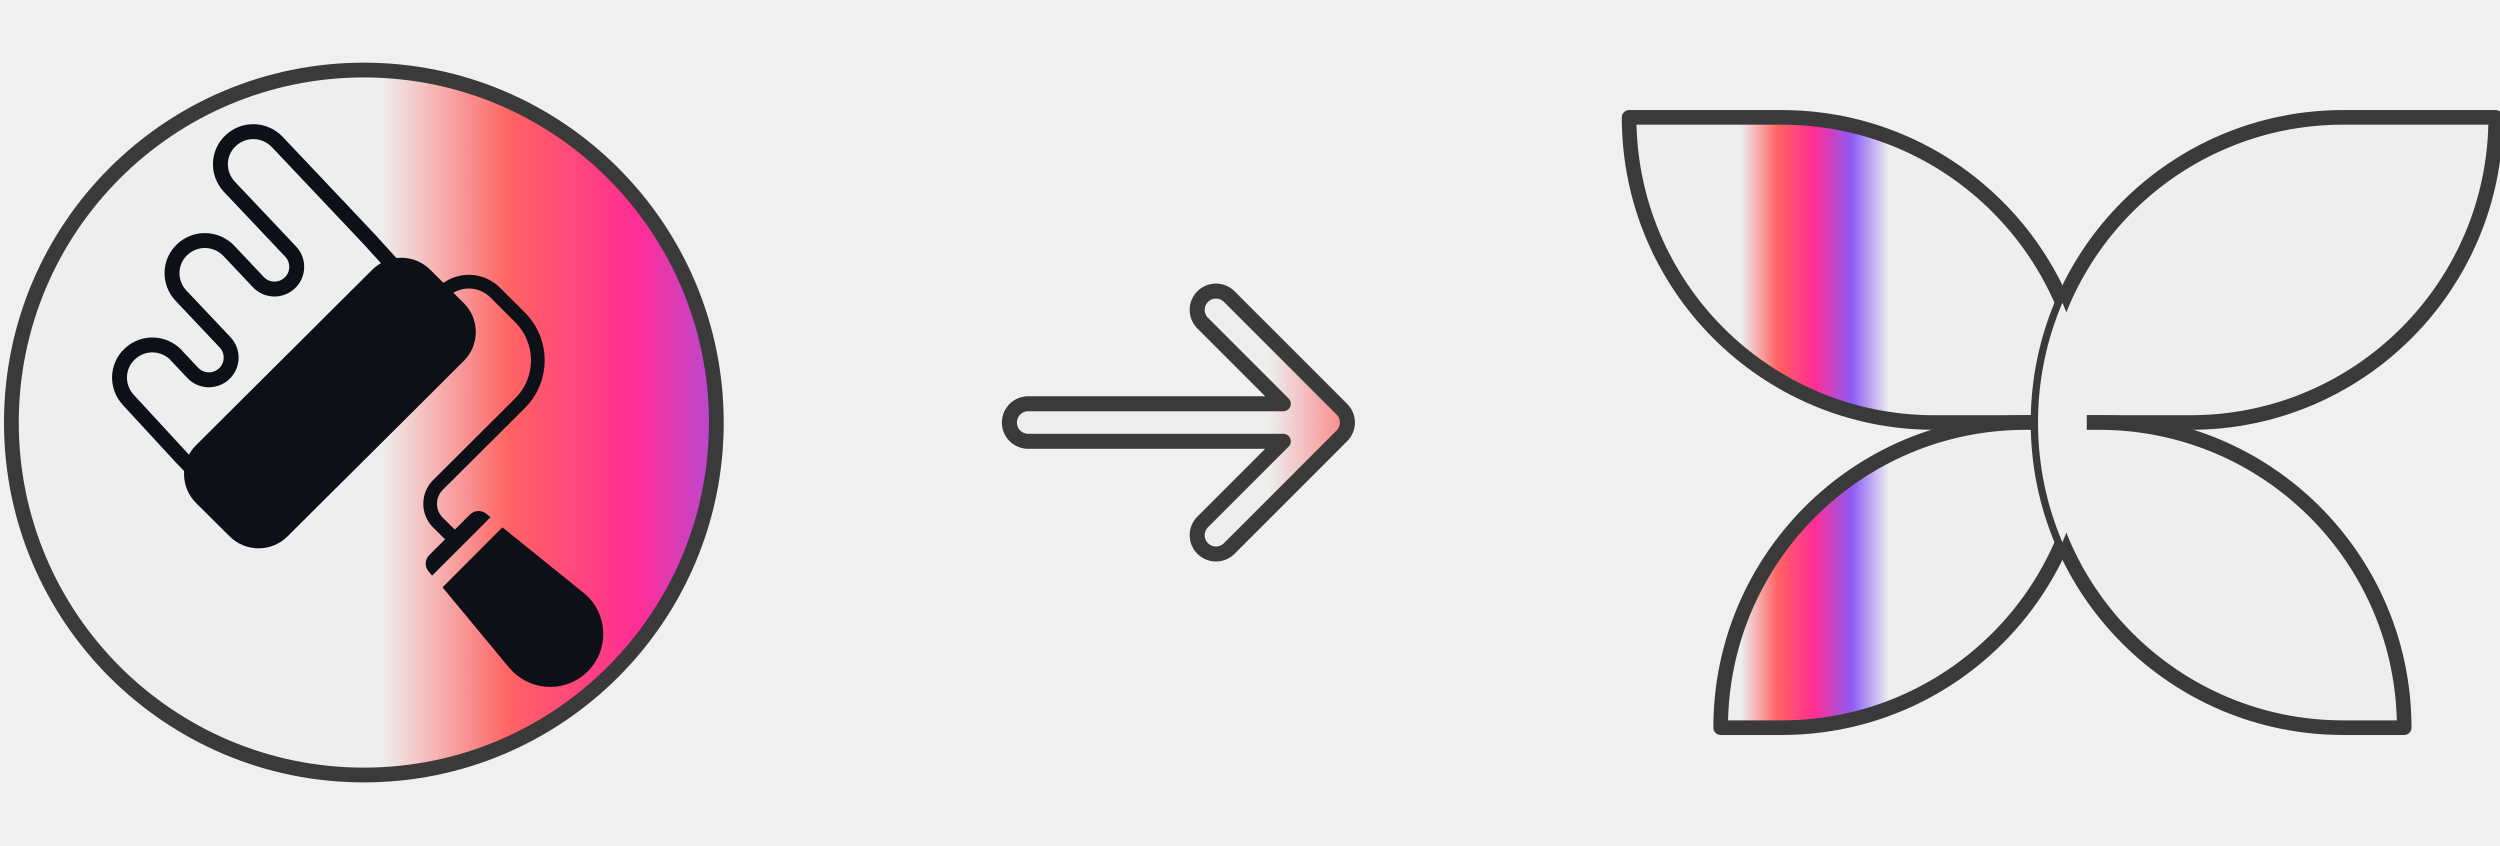
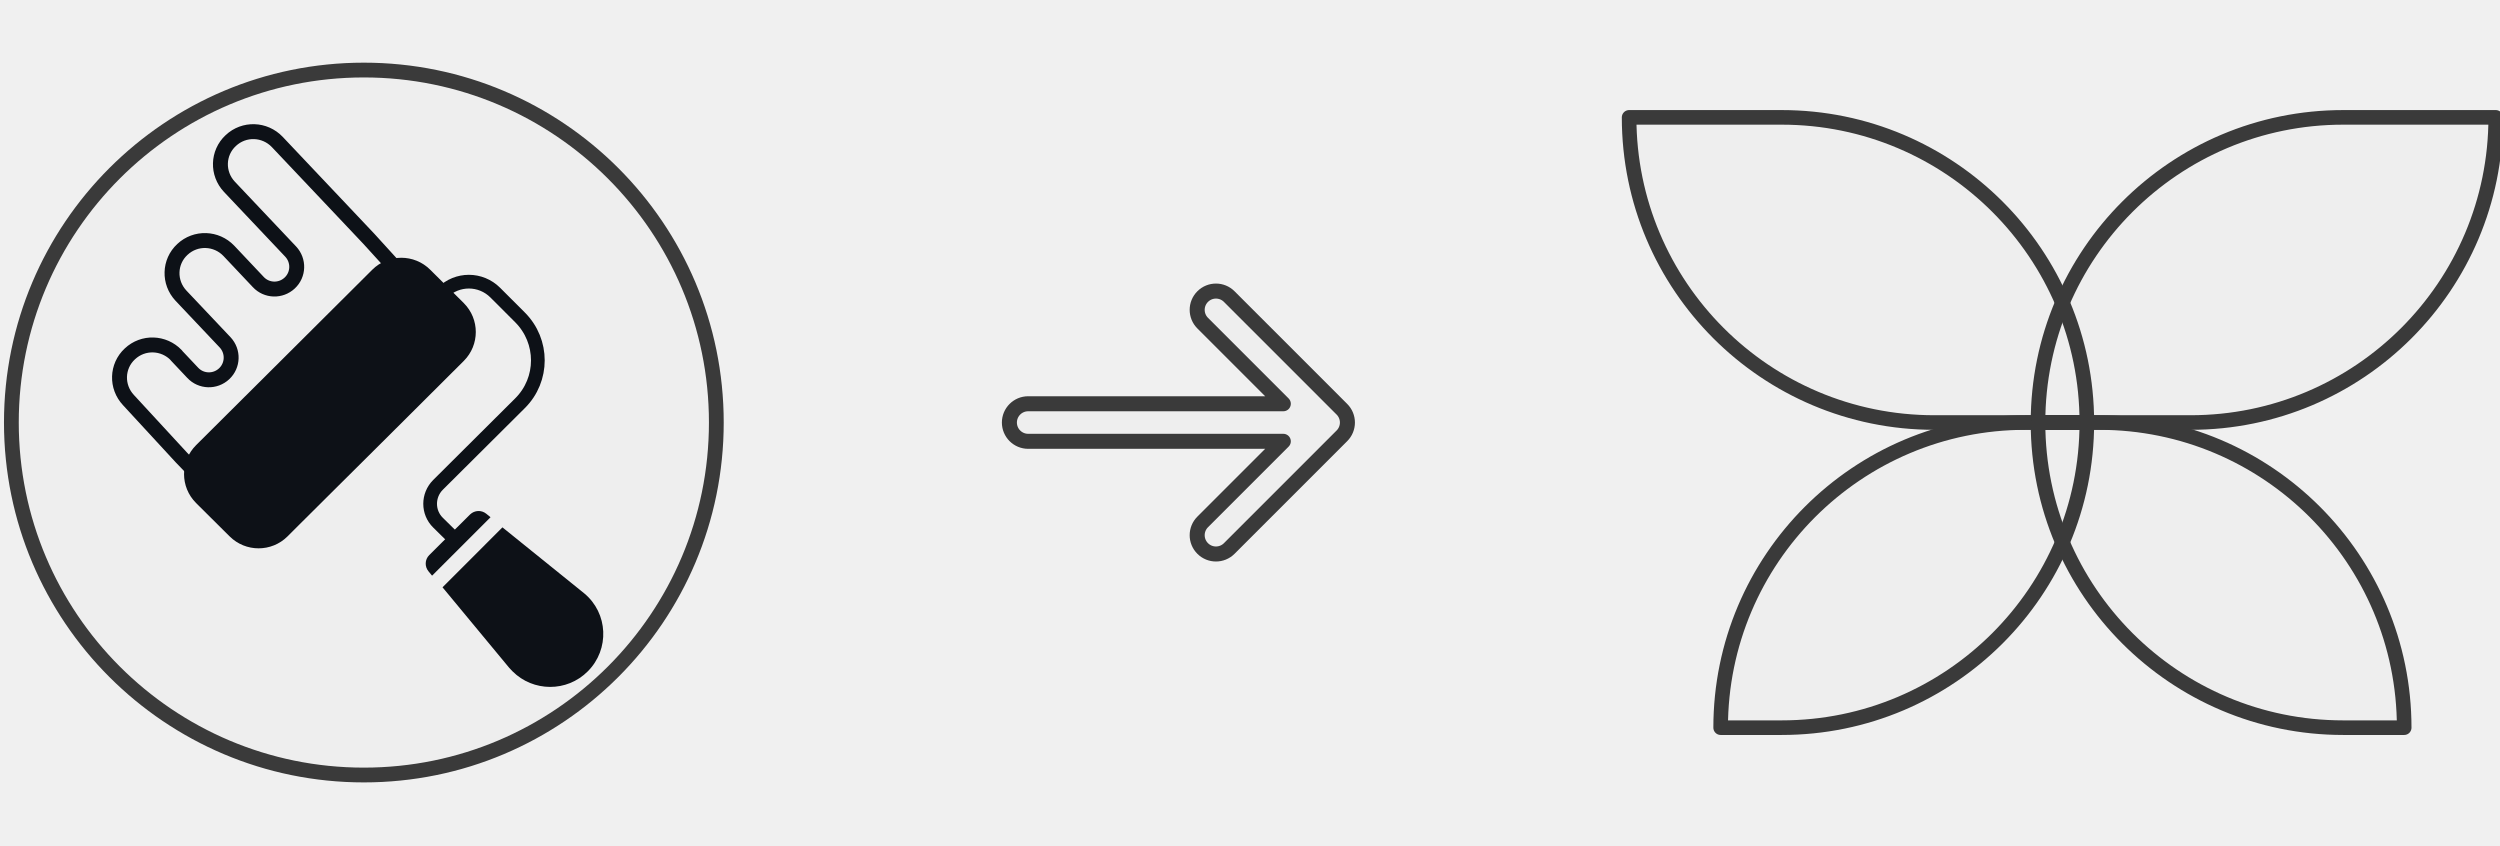
<svg xmlns="http://www.w3.org/2000/svg" width="213" height="72" viewBox="0 0 213 72" fill="none" role="img" aria-label="Renovate to Changesets">
  <defs>
-     <linearGradient id="logo-flow" gradientUnits="userSpaceOnUse" x1="-280" y1="36" x2="280" y2="36">
+     <linearGradient id="logo-flow" gradientUnits="userSpaceOnUse" x1="-26" y1="36" x2="574" y2="36">
      <stop offset="0" stop-color="#eeeeee" />
-       <stop offset="0.03" stop-color="#eeeeee" />
-       <stop offset="0.04" stop-color="#FF6363" />
-       <stop offset="0.05" stop-color="#FF2D95" />
-       <stop offset="0.06" stop-color="#8B5CF6" />
-       <stop offset="0.07" stop-color="#eeeeee" />
-       <stop offset="0.5" stop-color="#eeeeee" />
-       <stop offset="0.53" stop-color="#eeeeee" />
-       <stop offset="0.54" stop-color="#FF6363" />
-       <stop offset="0.55" stop-color="#FF2D95" />
-       <stop offset="0.56" stop-color="#8B5CF6" />
-       <stop offset="0.57" stop-color="#eeeeee" />
+       <stop offset="0.018" stop-color="#eeeeee" />
+       <stop offset="0.022" stop-color="#FF6363" />
+       <stop offset="0.026" stop-color="#FF2D95" />
+       <stop offset="0.030" stop-color="#8B5CF6" />
+       <stop offset="0.034" stop-color="#eeeeee" />
      <stop offset="1" stop-color="#eeeeee" />
-       <animate attributeName="x1" values="-280;0" dur="4s" repeatCount="indefinite" />
-       <animate attributeName="x2" values="280;560" dur="4s" repeatCount="indefinite" />
+       <animate attributeName="x1" values="-26;214" dur="4s" repeatCount="indefinite" />
+       <animate attributeName="x2" values="574;814" dur="4s" repeatCount="indefinite" />
    </linearGradient>
+     <mask id="logo-marks" maskUnits="userSpaceOnUse" x="0" y="0" width="213" height="72">
+       <g fill="#ffffff" stroke="none">
+         <circle transform="translate(0 5) scale(1.9375)" cx="16" cy="16" r="15.5" />
+         <path fill-rule="evenodd" clip-rule="evenodd" transform="translate(81.2 16.8) scale(1.6)" d="M13.293 5.293C13.683 4.902 14.317 4.902 14.707 5.293L20.707 11.293C20.895 11.48 21 11.735 21 12C21 12.265 20.895 12.52 20.707 12.707L14.707 18.707C14.317 19.098 13.683 19.098 13.293 18.707C12.902 18.317 12.902 17.683 13.293 17.293L17.586 13H4C3.448 13 3 12.552 3 12C3 11.448 3.448 11 4 11H17.586L13.293 6.707C12.902 6.317 12.902 5.683 13.293 5.293Z" />
+         <g transform="translate(138.8 10) scale(0.5652174)">
+           <path d="M68.997 45.998C68.997 20.594 48.403 0 22.999 0H0C0 25.404 20.594 45.998 45.998 45.998H68.997Z" />
+           <path d="M68.997 45.998C68.997 71.402 48.403 91.996 22.999 91.996H13.799C13.799 66.592 34.393 45.998 59.797 45.998L68.997 45.998Z" />
+           <path d="M61.637 45.998C61.637 20.594 82.231 0 107.635 0H130.634C130.634 25.404 110.04 45.998 84.636 45.998H61.637Z" />
+           <path d="M61.637 45.998C61.637 71.402 82.231 91.996 107.635 91.996H116.835C116.835 66.592 96.241 45.998 70.837 45.998L61.637 45.998Z" />
+           <path d="M65.317 27.94C67.686 33.484 68.997 39.588 68.997 45.998C68.997 52.408 67.686 58.511 65.317 64.055C62.948 58.511 61.637 52.408 61.637 45.998C61.637 39.588 62.948 33.484 65.317 27.94Z" />
+         </g>
+       </g>
+     </mask>
  </defs>
-   <g transform="translate(0 5) scale(1.9375)">
-     <circle cx="16" cy="16" r="15.5" fill="url(#logo-flow)" stroke="#3a3a3a" stroke-width="0.65" />
-     <g fill="none" transform="translate(1.71 1.435) scale(0.8864)">
-       <path d="M6.818 13.093C6.199 12.444 5.172 12.405 4.514 13.025C3.855 13.635 3.826 14.661 4.446 15.32L7.07 18.166L7.612 18.728L17.749 8.833L16.374 7.322L14.883 5.744L11.824 2.51C11.204 1.862 10.178 1.823 9.519 2.443C8.861 3.053 8.832 4.079 9.452 4.737L12.492 7.952C12.908 8.397 12.889 9.094 12.443 9.51C11.998 9.927 11.301 9.907 10.885 9.462L9.423 7.913C8.803 7.264 7.777 7.226 7.118 7.845C6.46 8.455 6.431 9.481 7.051 10.14L9.239 12.454C9.655 12.899 9.636 13.596 9.19 14.013C8.745 14.429 8.048 14.41 7.631 13.964L6.818 13.102" stroke="#0d1117" stroke-width="0.74" stroke-linecap="round" stroke-linejoin="round" />
-       <path d="M20.024 9.985C20.383 9.627 20.857 9.443 21.332 9.443C21.806 9.443 22.28 9.627 22.639 9.985L23.868 11.214C25.049 12.396 25.049 14.303 23.868 15.475L19.802 19.522C19.279 20.044 19.279 20.887 19.802 21.4L20.46 22.049" stroke="#0d1117" stroke-width="0.68" stroke-linecap="round" stroke-linejoin="round" />
-       <path d="M12.25 13.645L8.058 17.818C7.409 18.466 7.409 19.512 8.058 20.161L8.222 20.325L9.723 21.816C10.372 22.465 11.427 22.465 12.076 21.816L12.686 21.206L14.535 19.367L15.813 18.098L17.875 16.046L20.819 13.112C21.467 12.463 21.467 11.418 20.819 10.769L19.153 9.113C18.505 8.465 17.449 8.465 16.8 9.113L12.25 13.645Z" fill="#0d1117" stroke="#0d1117" stroke-width="0.74" stroke-linecap="round" stroke-linejoin="round" />
-       <path d="M19.511 24.024L22.406 21.129L22.193 20.955C21.951 20.761 21.612 20.78 21.39 20.993L19.366 23.007C19.143 23.23 19.134 23.578 19.327 23.811L19.502 24.024H19.511Z" fill="#0d1117" />
-       <path d="M27.053 24.905L22.997 21.632L20.024 24.605L23.335 28.603C23.384 28.661 23.442 28.719 23.5 28.777C24.517 29.794 26.192 29.814 27.228 28.777C28.322 27.683 28.244 25.892 27.053 24.905Z" fill="#0d1117" />
-     </g>
+   <rect width="213" height="72" fill="url(#logo-flow)" mask="url(#logo-marks)" />
+   <circle transform="translate(0 5) scale(1.9375)" cx="16" cy="16" r="15.5" fill="none" stroke="#3a3a3a" stroke-width="0.65" />
+   <g fill="none" transform="translate(0 5) scale(1.9375) translate(1.71 1.435) scale(0.8864)">
+     <path d="M6.818 13.093C6.199 12.444 5.172 12.405 4.514 13.025C3.855 13.635 3.826 14.661 4.446 15.32L7.07 18.166L7.612 18.728L17.749 8.833L16.374 7.322L14.883 5.744L11.824 2.51C11.204 1.862 10.178 1.823 9.519 2.443C8.861 3.053 8.832 4.079 9.452 4.737L12.492 7.952C12.908 8.397 12.889 9.094 12.443 9.51C11.998 9.927 11.301 9.907 10.885 9.462L9.423 7.913C8.803 7.264 7.777 7.226 7.118 7.845C6.46 8.455 6.431 9.481 7.051 10.14L9.239 12.454C9.655 12.899 9.636 13.596 9.19 14.013C8.745 14.429 8.048 14.41 7.631 13.964L6.818 13.102" stroke="#0d1117" stroke-width="0.74" stroke-linecap="round" stroke-linejoin="round" />
+     <path d="M20.024 9.985C20.383 9.627 20.857 9.443 21.332 9.443C21.806 9.443 22.28 9.627 22.639 9.985L23.868 11.214C25.049 12.396 25.049 14.303 23.868 15.475L19.802 19.522C19.279 20.044 19.279 20.887 19.802 21.4L20.46 22.049" stroke="#0d1117" stroke-width="0.68" stroke-linecap="round" stroke-linejoin="round" />
+     <path d="M12.25 13.645L8.058 17.818C7.409 18.466 7.409 19.512 8.058 20.161L8.222 20.325L9.723 21.816C10.372 22.465 11.427 22.465 12.076 21.816L12.686 21.206L14.535 19.367L15.813 18.098L17.875 16.046L20.819 13.112C21.467 12.463 21.467 11.418 20.819 10.769L19.153 9.113C18.505 8.465 17.449 8.465 16.8 9.113L12.25 13.645Z" fill="#0d1117" stroke="#0d1117" stroke-width="0.74" stroke-linecap="round" stroke-linejoin="round" />
+     <path d="M19.511 24.024L22.406 21.129L22.193 20.955C21.951 20.761 21.612 20.78 21.39 20.993L19.366 23.007C19.143 23.23 19.134 23.578 19.327 23.811L19.502 24.024H19.511Z" fill="#0d1117" />
+     <path d="M27.053 24.905L22.997 21.632L20.024 24.605L23.335 28.603C23.384 28.661 23.442 28.719 23.5 28.777C24.517 29.794 26.192 29.814 27.228 28.777C28.322 27.683 28.244 25.892 27.053 24.905Z" fill="#0d1117" />
  </g>
-   <path fill-rule="evenodd" clip-rule="evenodd" transform="translate(81.2 16.8) scale(1.6)" d="M13.293 5.293C13.683 4.902 14.317 4.902 14.707 5.293L20.707 11.293C20.895 11.48 21 11.735 21 12C21 12.265 20.895 12.52 20.707 12.707L14.707 18.707C14.317 19.098 13.683 19.098 13.293 18.707C12.902 18.317 12.902 17.683 13.293 17.293L17.586 13H4C3.448 13 3 12.552 3 12C3 11.448 3.448 11 4 11H17.586L13.293 6.707C12.902 6.317 12.902 5.683 13.293 5.293Z" fill="url(#logo-flow)" stroke="#3a3a3a" stroke-width="0.8" stroke-linejoin="round" />
-   <g transform="translate(138.8 10) scale(0.5652174)">
-     <path d="M68.997 45.998C68.997 20.594 48.403 0 22.999 0H0C0 25.404 20.594 45.998 45.998 45.998H68.997Z" fill="url(#logo-flow)" stroke="#3a3a3a" stroke-width="2.2" stroke-linejoin="round" />
-     <path d="M68.997 45.998C68.997 71.402 48.403 91.996 22.999 91.996H13.799C13.799 66.592 34.393 45.998 59.797 45.998L68.997 45.998Z" fill="url(#logo-flow)" stroke="#3a3a3a" stroke-width="2.2" stroke-linejoin="round" />
-     <path d="M61.637 45.998C61.637 20.594 82.231 0 107.635 0H130.634C130.634 25.404 110.04 45.998 84.636 45.998H61.637Z" fill="url(#logo-flow)" stroke="#3a3a3a" stroke-width="2.2" stroke-linejoin="round" />
-     <path d="M61.637 45.998C61.637 71.402 82.231 91.996 107.635 91.996H116.835C116.835 66.592 96.241 45.998 70.837 45.998L61.637 45.998Z" fill="url(#logo-flow)" stroke="#3a3a3a" stroke-width="2.2" stroke-linejoin="round" />
-     <path d="M65.317 27.94C67.686 33.484 68.997 39.588 68.997 45.998C68.997 52.408 67.686 58.511 65.317 64.055C62.948 58.511 61.637 52.408 61.637 45.998C61.637 39.588 62.948 33.484 65.317 27.94Z" fill="url(#logo-flow)" />
+   <path fill-rule="evenodd" clip-rule="evenodd" transform="translate(81.2 16.8) scale(1.6)" d="M13.293 5.293C13.683 4.902 14.317 4.902 14.707 5.293L20.707 11.293C20.895 11.48 21 11.735 21 12C21 12.265 20.895 12.52 20.707 12.707L14.707 18.707C14.317 19.098 13.683 19.098 13.293 18.707C12.902 18.317 12.902 17.683 13.293 17.293L17.586 13H4C3.448 13 3 12.552 3 12C3 11.448 3.448 11 4 11H17.586L13.293 6.707C12.902 6.317 12.902 5.683 13.293 5.293Z" fill="none" stroke="#3a3a3a" stroke-width="0.8" stroke-linejoin="round" />
+   <g transform="translate(138.8 10) scale(0.5652174)" fill="none" stroke="#3a3a3a" stroke-width="2.2" stroke-linejoin="round">
+     <path d="M68.997 45.998C68.997 20.594 48.403 0 22.999 0H0C0 25.404 20.594 45.998 45.998 45.998H68.997Z" />
+     <path d="M68.997 45.998C68.997 71.402 48.403 91.996 22.999 91.996H13.799C13.799 66.592 34.393 45.998 59.797 45.998L68.997 45.998Z" />
+     <path d="M61.637 45.998C61.637 20.594 82.231 0 107.635 0H130.634C130.634 25.404 110.04 45.998 84.636 45.998H61.637Z" />
+     <path d="M61.637 45.998C61.637 71.402 82.231 91.996 107.635 91.996H116.835C116.835 66.592 96.241 45.998 70.837 45.998L61.637 45.998Z" />
  </g>
</svg>
